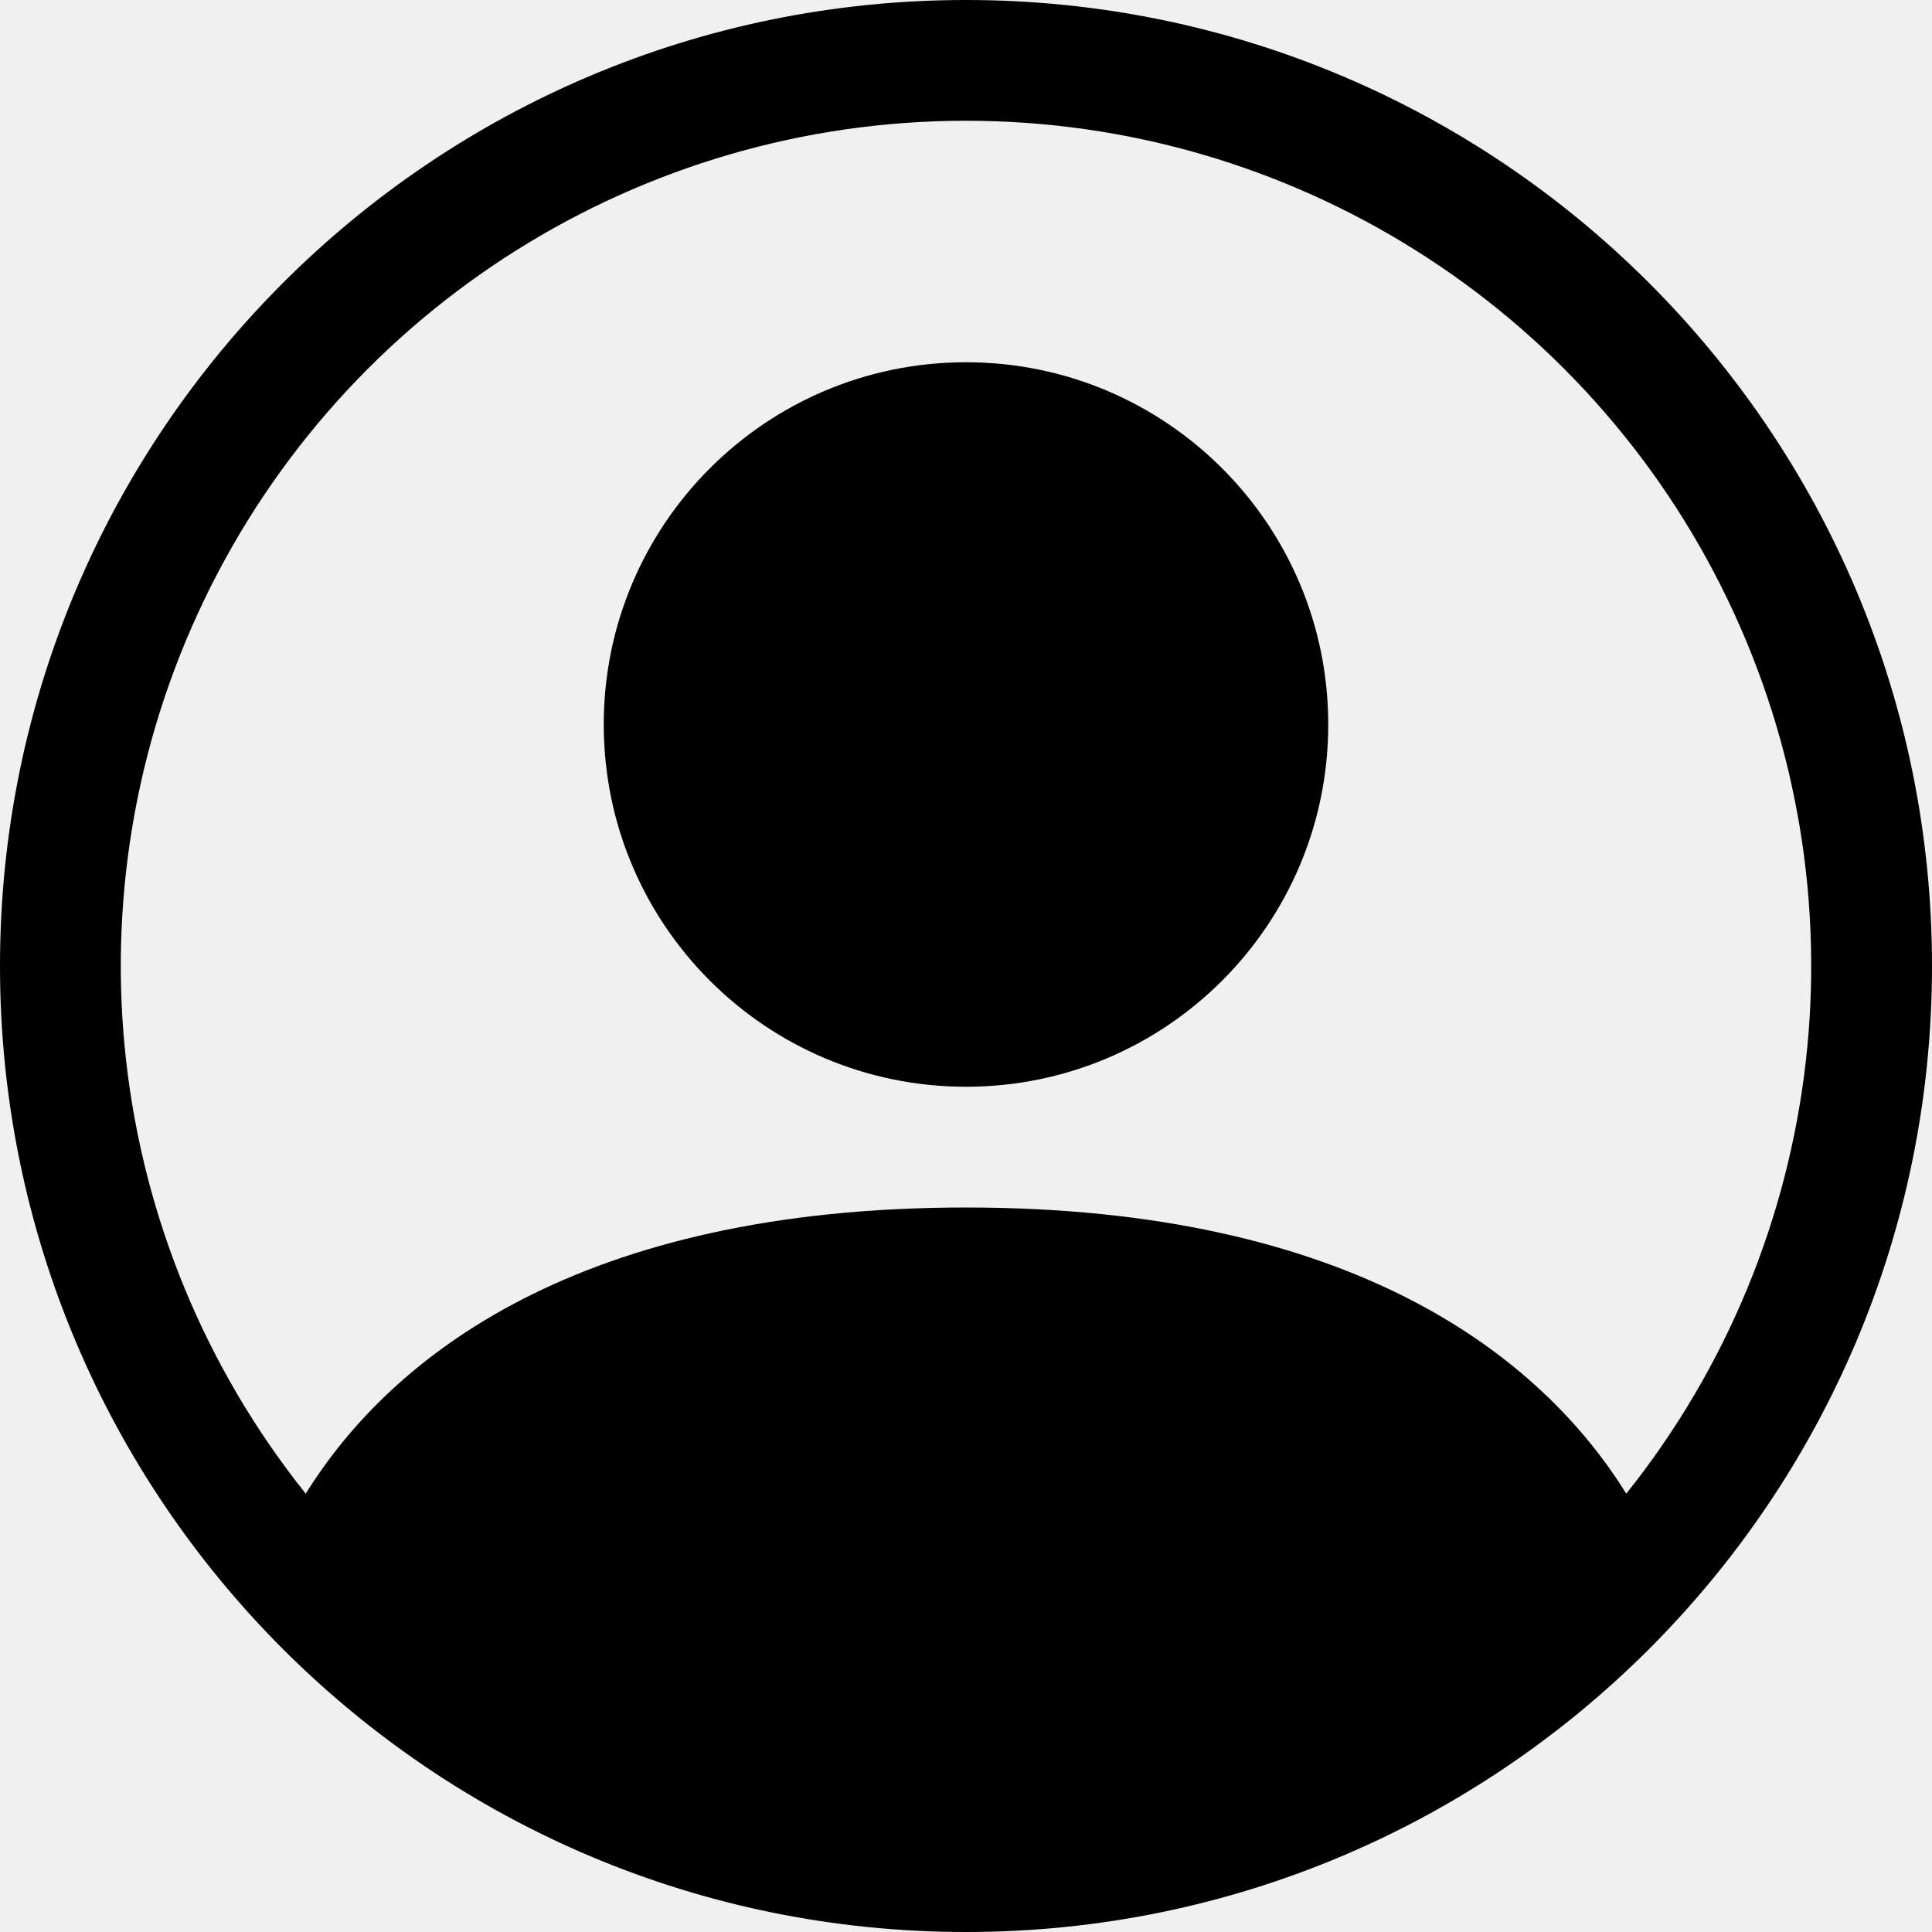
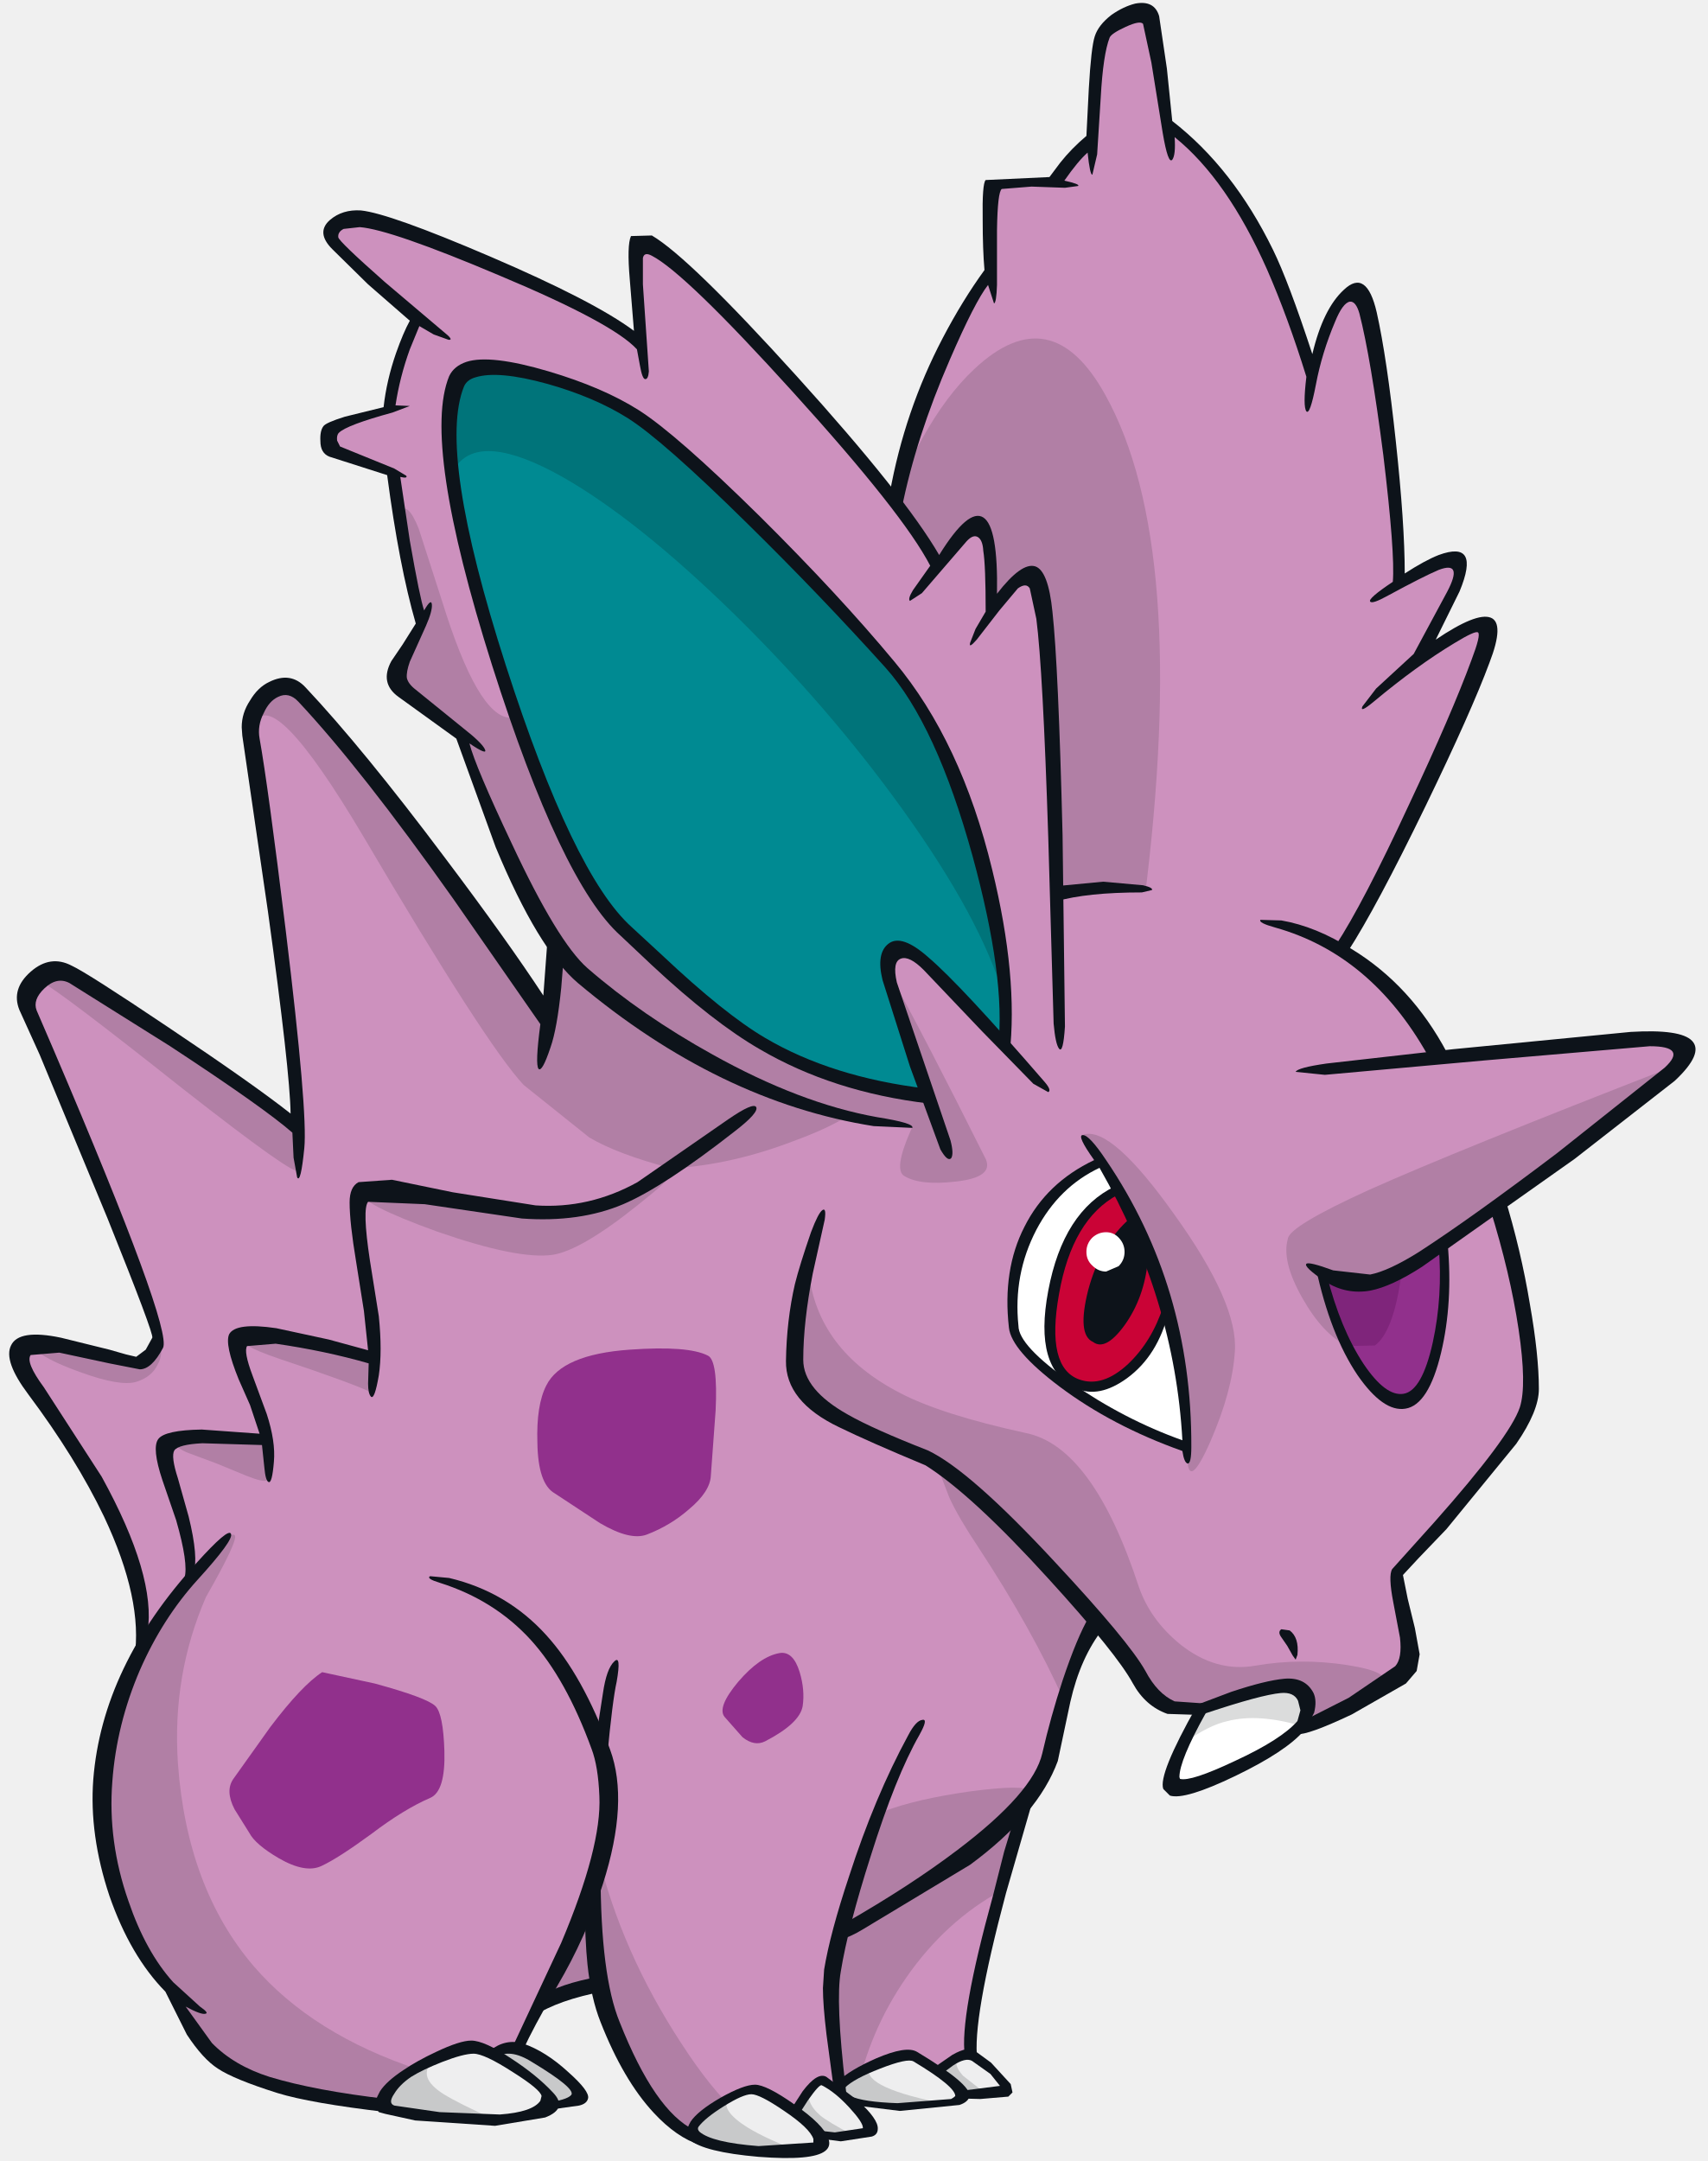
- <svg xmlns="http://www.w3.org/2000/svg" width="16" height="16" fill="currentColor" class="bi bi-person-circle" viewBox="0 0 16 16">
-   <path d="M11 6a3 3 0 1 1-6 0 3 3 0 0 1 6 0" />
-   <path fill-rule="evenodd" d="M0 8a8 8 0 1 1 16 0A8 8 0 0 1 0 8m8-7a7 7 0 0 0-5.468 11.37C3.242 11.226 4.805 10 8 10s4.757 1.225 5.468 2.37A7 7 0 0 0 8 1" />
+ <svg xmlns="http://www.w3.org/2000/svg" version="1.1" width="143px" height="181px" viewBox="-0.5 -0.25 142.65 181.25">
+   <g>
+     <path fill="#cd91be" d="M63.95 155.05 L85.2 150.6 82.05 162.7 Q80.15 170.05 80.55 172.25 80.95 174.9 76.35 175.6 71.9 176.3 69.1 174.75 L63.95 155.05" />
+     <path fill="#b17fa5" d="M75.25 165.6 Q72.1 170.15 71.05 175.45 69.65 175.1 69.1 174.75 L63.95 155.05 85.2 150.6 83.25 158.3 Q78.55 160.85 75.25 165.6" />
+     <path fill="#eeeeef" d="M78.0 173.35 L79.6 172.35 81.0 172.3 82.85 173.9 Q83.95 174.95 83.4 175.05 L81.05 175.4 79.15 175.5 78.0 173.35" />
+     <path fill="#c8c9ca" d="M79.65 172.3 Q79.1 172.85 80.0 173.85 L81.85 175.3 79.15 175.5 78.0 173.35 79.65 172.3" />
+     <path fill="#eeeeef" d="M69.8 174.6 Q70.6 173.8 72.9 172.85 75.35 171.9 76.05 172.3 81.2 175.5 79.1 176.15 L74.5 176.5 70.4 175.9 69.8 174.6" />
+     <path fill="#c8c9ca" d="M69.8 174.6 L72.1 173.2 Q71.65 174.9 78.75 176.25 L74.25 176.55 70.4 175.9 69.8 174.6" />
+     <path fill="#cd91be" d="M95.55 1.55 L96.45 5.75 97.4 10.25 Q102.95 14.8 106.7 23.5 108.55 27.85 109.3 31.25 L110.1 28.55 Q110.95 25.75 111.25 25.45 113.15 23.55 113.75 25.95 114.75 29.85 115.7 36.95 116.75 44.7 116.6 48.55 121.2 45.9 121.7 47.25 122.1 48.45 118.1 54.9 119.4 54.0 121.1 53.15 123.9 51.7 123.85 52.55 123.8 54.65 119.2 64.65 114.65 74.7 111.65 79.3 L85.45 75.5 74.45 41.9 Q75.6 35.9 79.1 28.6 80.85 24.95 82.35 22.5 L82.15 19.05 Q82.0 15.55 82.55 15.25 83.35 14.7 87.45 15.15 L90.85 11.35 91.05 7.95 Q91.4 4.25 92.0 2.7 92.4 1.8 93.9 1.3 95.35 0.85 95.55 1.55" />
+     <path fill="#b17fa5" d="M95.2 75.4 L85.45 75.5 74.45 41.9 Q74.85 39.7 76.6 36.5 78.6 32.9 80.95 30.7 87.4 24.65 91.95 32.9 99.0 45.6 95.2 75.4" />
+     <path fill="#cd91be" d="M43.0 101.45 Q47.7 101.75 53.2 99.25 58.2 96.9 62.0 93.1 L64.55 101.9 15.2 132.2 Q15.6 130.75 14.9 127.9 L13.8 124.3 13.3 122.55 Q13.2 121.65 13.8 120.9 14.35 120.2 16.95 120.25 L21.3 120.45 Q21.4 118.95 20.15 115.85 18.9 112.85 19.0 112.3 L23.6 112.15 30.45 113.65 Q30.7 111.5 29.8 105.55 29.0 100.4 29.45 99.85 L34.1 100.05 43.0 101.45" />
+     <path fill="#cd91be" d="M21.7 58.2 L24.65 58.25 Q30.05 64.05 38.05 75.25 L44.95 85.35 45.75 77.9 71.6 93.85 91.65 135.4 Q90.65 136.7 89.2 140.55 87.75 144.25 87.15 146.95 86.4 150.25 80.3 154.95 75.9 158.4 69.7 161.85 65.65 164.1 55.9 165.2 46.7 166.25 44.25 168.1 43.45 169.75 42.1 173.15 L40.65 176.3 33.3 176.55 Q26.6 175.9 22.2 174.55 18.35 173.35 16.2 171.0 15.2 169.9 13.6 166.8 7.3 158.35 8.0 149.7 8.6 141.85 11.4 137.1 11.55 132.55 7.3 124.35 4.5 119.0 2.5 116.4 1.3 114.75 1.15 114.05 0.9 113.2 1.85 112.65 L6.1 113.2 9.9 114.15 11.55 113.95 12.65 112.35 Q13.1 111.5 7.85 98.85 L1.85 84.7 Q1.2 83.15 2.7 82.1 4.15 81.15 5.3 81.7 6.9 82.55 13.9 87.1 21.8 92.3 24.15 94.4 24.45 92.5 22.65 78.0 L20.5 61.8 Q20.15 59.65 21.7 58.2" />
+     <path fill="#b17fa5" d="M11.25 137.45 Q13.4 134.25 15.6 131.55 18.35 128.15 18.9 128.5 19.3 128.8 16.5 133.7 13.65 140.25 14.15 147.65 14.9 158.1 20.5 164.65 25.45 170.4 34.4 173.35 35.2 173.6 35.2 174.95 35.15 176.35 35.95 176.7 L28.9 175.95 Q24.85 175.35 22.2 174.55 18.35 173.4 16.25 171.05 L13.6 166.9 Q10.8 163.2 9.3 159.0 7.6 154.2 8.0 149.4 8.6 141.85 11.25 137.45" />
+     <path fill="#b17fa5" d="M24.2 97.9 Q24.05 98.5 14.6 91.1 4.2 82.85 2.7 82.1 4.1 81.2 5.3 81.7 6.9 82.55 13.9 87.1 21.8 92.3 24.15 94.4 24.45 97.05 24.2 97.9" />
+     <path fill="#b17fa5" d="M10.65 115.65 Q9.3 116.05 6.0 114.85 2.75 113.7 1.9 112.65 2.9 112.15 6.05 113.0 L9.9 114.15 Q11.55 114.45 12.6 112.45 12.95 113.3 12.45 114.2 11.95 115.25 10.65 115.65" />
+     <path fill="#b17fa5" d="M17.4 122.5 L14.85 121.55 Q13.55 120.95 14.25 120.6 L21.5 120.4 Q21.95 120.4 21.95 122.05 21.95 123.7 21.6 123.9 21.35 124.1 19.95 123.55 L17.4 122.5" />
+     <path fill="#b17fa5" d="M30.5 116.6 Q28.9 115.8 22.75 113.75 18.75 112.4 19.9 111.95 21.15 111.45 25.35 112.45 L30.65 113.7 30.8 114.9 30.5 116.6" />
+     <path fill="#b17fa5" d="M52.75 100.8 Q47.95 104.65 45.55 105.0 42.65 105.4 35.9 103.05 29.4 100.7 29.5 99.75 L31.95 99.6 37.9 100.8 Q47.65 102.4 53.05 99.4 57.85 96.75 52.75 100.8" />
+     <path fill="#b17fa5" d="M29.7 69.9 Q22.05 57.0 20.55 60.5 20.85 58.7 22.1 57.85 23.5 56.95 24.65 58.25 30.05 64.05 38.05 75.25 L44.95 85.35 45.75 77.9 70.0 93.55 Q68.4 94.5 65.8 95.45 60.6 97.45 55.55 97.75 51.0 96.55 48.65 95.15 L43.15 90.75 Q40.0 87.4 29.7 69.9" />
+     <path fill="#b17fa5" d="M78.85 125.35 L77.75 122.5 91.65 135.4 Q90.3 137.2 88.5 142.45 85.8 136.4 81.3 129.55 79.6 127.0 78.85 125.35" />
+     <path fill="#b17fa5" d="M48.25 159.9 Q54.7 159.3 61.95 157.3 71.15 154.75 73.3 151.7 76.0 150.65 80.6 150.0 85.15 149.4 85.6 149.95 84.05 153.05 78.85 156.5 76.4 158.15 69.7 161.85 65.7 164.1 56.3 165.15 47.2 166.2 44.7 167.8 47.0 162.1 48.25 159.9" />
+     <path fill="#c8c9ca" d="M40.5 172.05 Q41.2 171.55 42.5 171.8 43.7 172.05 44.6 172.75 L46.85 174.5 Q48.1 175.6 47.1 175.9 L44.9 176.3 43.9 176.35 40.5 172.05" />
+     <path fill="#eeeeef" d="M33.5 173.65 Q34.4 173.0 36.15 172.35 38.0 171.6 38.95 171.6 39.95 171.6 42.4 173.2 44.85 174.75 45.05 175.45 45.2 176.15 44.2 176.7 43.15 177.3 41.2 177.5 L35.65 177.3 31.45 176.6 Q31.45 175.0 33.5 173.65" />
+     <path fill="#c8c9ca" d="M35.55 172.6 Q34.15 173.95 36.45 175.4 37.75 176.2 40.65 177.5 L35.3 177.25 31.45 176.6 Q31.45 175.0 33.5 173.65 34.3 173.1 35.55 172.6" />
+     <path fill="#cd91be" d="M119.7 88.55 Q123.55 95.75 125.95 105.45 128.25 114.8 127.2 117.95 126.45 120.3 121.35 126.1 116.55 131.6 116.55 132.0 L117.15 135.95 Q117.55 139.2 116.55 139.9 109.65 144.85 108.4 144.45 L104.3 143.45 100.05 143.1 Q98.75 143.45 97.35 142.75 95.8 141.95 94.85 140.15 93.65 138.0 86.9 131.0 79.75 123.6 77.4 122.5 72.8 120.8 70.35 119.45 65.85 116.95 65.85 113.65 65.85 110.4 66.9 105.85 L67.9 101.9 Q69.3 95.55 72.1 88.95 77.75 75.8 85.0 74.6 92.3 73.45 100.15 75.35 104.1 76.3 106.6 77.45 109.25 78.0 111.7 79.55 116.55 82.6 119.7 88.55" />
+     <path fill="#b17fa5" d="M77.4 122.5 Q72.8 120.8 70.35 119.45 65.85 116.95 65.85 113.65 65.85 111.0 66.25 109.1 L67.05 106.35 Q67.75 113.0 74.75 116.6 78.2 118.4 85.3 119.95 90.9 121.1 94.75 132.85 95.7 135.6 98.2 137.65 101.2 140.05 104.55 139.45 108.3 138.8 112.2 139.4 116.1 140.0 115.1 141.05 113.9 142.25 111.75 143.45 109.35 144.75 108.4 144.45 L104.3 143.45 100.05 143.1 Q98.75 143.45 97.35 142.75 95.8 141.95 94.85 140.15 93.65 138.0 86.9 131.0 79.75 123.6 77.4 122.5" />
+     <path fill="#b17fa5" d="M102.8 113.1 Q102.6 116.4 100.75 120.65 98.85 124.95 98.8 121.85 98.55 111.65 93.95 102.2 89.7 95.05 90.15 94.9 92.5 94.25 97.75 101.65 103.1 109.1 102.8 113.1" />
+     <path fill="#91308c" d="M115.35 107.25 Q117.55 106.7 120.15 104.6 120.75 106.75 119.95 111.25 119.15 116.15 117.45 116.95 115.55 117.95 112.6 113.2 109.75 108.65 110.1 106.4 L112.3 107.15 115.35 107.25" />
+     <path fill="#b17fa5" d="M79.85 93.9 L81.9 96.95 Q82.6 98.5 79.4 98.85 76.45 99.2 75.1 98.4 74.15 97.9 75.6 94.6 77.05 91.45 77.6 91.25 77.9 91.15 79.85 93.9" />
+     <path fill="#cd91be" d="M110.25 89.4 L137.6 86.95 Q139.85 86.95 140.35 87.45 140.9 88.1 139.2 89.7 135.6 92.95 129.0 98.0 119.8 104.95 114.75 107.35 112.0 108.65 109.9 106.2 108.05 104.05 107.3 100.0 106.6 96.1 107.3 93.0 108.1 89.65 110.25 89.4" />
+     <path fill="#b17fa5" d="M139.7 89.15 L139.2 89.7 Q135.45 93.1 128.95 98.1 119.7 105.15 114.65 107.55 112.65 108.45 109.8 106.6 107.15 104.85 107.25 103.65 107.35 102.6 114.05 99.55 121.3 96.3 139.7 89.15" />
+     <path fill="#ffffff" d="M108.4 144.45 Q106.9 146.1 102.95 147.95 99.05 149.75 98.0 149.4 97.15 149.1 98.5 146.1 L100.05 143.1 102.4 142.3 Q105.05 141.45 106.6 141.3 108.25 141.15 108.7 142.5 109.05 143.75 108.4 144.45" />
+     <path fill="#dbdcdc" d="M108.35 144.5 Q104.75 143.45 102.2 144.1 100.6 144.45 98.6 145.9 L100.05 143.1 102.4 142.3 Q105.05 141.45 106.6 141.3 108.25 141.15 108.7 142.5 109.05 143.75 108.4 144.45 L108.35 144.5" />
+     <path fill="#91308c" d="M26.25 140.0 L30.65 140.95 Q35.05 142.15 35.75 142.85 36.4 143.5 36.5 146.6 36.6 150.0 35.3 150.55 33.1 151.5 30.4 153.55 27.6 155.6 26.2 156.25 24.85 156.9 22.6 155.6 20.65 154.45 20.15 153.5 L18.9 151.5 Q18.1 149.95 18.8 148.95 L21.9 144.6 Q24.55 141.1 26.25 140.0" />
+     <path fill="#91308c" d="M45.05 115.95 Q46.35 113.35 52.05 112.95 56.95 112.6 58.6 113.45 59.45 113.85 59.25 118.05 L58.85 123.5 Q58.8 124.85 57.0 126.35 55.45 127.7 53.5 128.45 52.1 129.0 49.55 127.5 L45.75 125.0 Q44.35 124.2 44.3 120.75 44.2 117.6 45.05 115.95" />
+     <path fill="#ffffff" d="M86.95 101.1 Q89.2 98.3 91.65 97.15 94.55 101.8 96.5 108.0 98.85 115.2 98.65 121.1 93.9 119.6 89.1 116.3 84.45 113.05 84.45 111.45 83.15 105.8 86.95 101.1" />
+     <path fill="#ca0336" d="M95.65 104.25 L97.1 109.35 Q95.35 114.75 92.0 115.9 88.9 117.0 87.85 114.0 86.65 110.4 88.1 105.85 89.55 101.15 92.8 99.4 L95.65 104.25" />
+     <path fill="#cd91be" d="M88.05 85.85 Q87.95 88.35 81.3 91.55 L74.7 94.2 Q68.45 93.45 60.25 89.2 53.95 85.95 48.9 82.0 45.65 79.45 41.5 70.25 L38.0 61.6 33.1 57.65 Q32.35 57.1 33.2 55.05 L34.65 52.1 Q33.8 49.15 32.9 43.85 L32.15 39.2 27.6 37.85 Q27.3 37.85 27.15 37.2 27.0 36.6 27.15 36.05 27.3 35.65 28.7 35.2 L31.9 34.0 Q32.15 31.4 33.35 28.65 L34.45 26.4 27.4 20.2 Q26.75 19.8 27.3 19.0 27.95 18.1 29.45 18.25 32.15 18.5 41.35 22.4 51.0 26.5 53.05 28.7 L52.5 22.55 Q52.35 19.75 53.85 20.65 57.15 22.55 66.25 32.55 75.55 42.7 77.85 47.15 78.5 45.8 80.1 44.65 81.65 43.45 81.8 44.15 82.55 46.8 82.4 51.0 84.5 47.8 85.7 48.05 86.65 48.25 86.7 50.15 L87.45 67.2 Q88.15 83.35 88.05 85.85" />
+     <path fill="#b17fa5" d="M32.7 42.7 Q33.4 41.7 34.35 44.1 L36.3 50.15 Q39.3 59.85 42.0 59.95 51.65 73.85 60.2 81.05 71.45 90.45 84.65 92.2 82.55 94.2 78.4 94.4 L74.7 94.2 Q68.45 93.45 60.25 89.2 53.95 85.95 48.9 82.0 45.65 79.45 41.5 70.25 L38.0 61.6 33.5 57.75 Q32.6 57.05 32.8 56.2 32.95 55.45 34.65 52.1 33.65 48.75 32.7 42.7" />
+     <path fill="#008a92" d="M81.25 71.65 Q84.05 81.85 83.5 87.9 L77.2 91.7 Q67.95 90.4 61.6 86.1 60.4 85.3 51.95 77.8 47.0 73.4 41.3 55.65 35.5 37.55 37.8 32.0 38.55 30.1 43.75 31.2 48.45 32.2 52.05 34.45 55.0 36.35 62.2 43.4 L73.8 55.5 Q78.2 60.45 81.25 71.65" />
+     <path fill="#00747a" d="M43.75 31.2 Q48.45 32.2 52.05 34.45 55.0 36.35 62.2 43.4 L73.8 55.5 Q77.5 59.55 80.3 68.35 82.8 76.15 83.4 83.3 81.55 76.85 74.9 67.6 68.75 59.05 60.75 51.2 52.65 43.3 46.4 39.75 39.55 35.9 37.45 38.9 36.9 34.2 37.8 32.0 38.55 30.1 43.75 31.2" />
+     <path fill="#cd91be" d="M86.7 91.5 Q88.65 94.0 84.05 96.25 79.4 98.45 78.55 96.0 L76.0 88.65 Q74.15 83.35 74.0 82.2 73.8 80.45 74.4 79.65 75.0 78.95 75.95 79.65 L80.75 84.6 86.7 91.5" />
+     <path fill="#b17fa5" d="M80.5 97.35 Q78.8 97.35 78.45 96.25 74.25 84.1 74.0 82.2 L74.0 81.7 Q76.85 86.85 81.9 96.95 82.2 97.4 80.5 97.35" />
+     <path fill="#cd91be" d="M50.25 141.05 Q50.8 138.7 55.2 138.25 59.1 137.9 64.5 139.0 69.75 140.1 73.05 141.9 76.7 143.9 75.8 145.6 74.1 148.95 71.7 156.1 69.4 162.75 69.05 165.05 68.8 166.7 69.35 171.85 L69.95 177.5 Q69.95 178.2 65.5 178.75 L59.4 179.35 Q57.4 179.55 55.35 177.5 52.85 175.05 50.7 169.55 48.55 164.2 48.75 154.85 48.85 147.25 50.25 141.05" />
+     <path fill="#b17fa5" d="M49.35 155.2 Q51.35 163.45 56.35 171.1 61.4 178.9 64.95 178.8 L59.4 179.35 Q57.4 179.55 55.35 177.5 52.85 175.05 50.7 169.55 49.2 165.8 49.0 162.9 48.85 160.85 49.35 155.2" />
+     <path fill="#eeeeef" d="M65.8 177.1 L67.0 175.0 Q67.65 173.95 68.35 174.3 69.7 175.0 71.1 176.6 72.55 178.3 71.75 178.6 L69.2 178.95 66.75 178.85 65.8 177.1" />
+     <path fill="#c8c9ca" d="M67.2 174.75 Q66.65 176.0 68.05 177.2 68.65 177.7 70.8 178.85 68.45 179.2 66.75 178.85 L65.8 177.1 Q66.75 175.3 67.2 174.75" />
+     <path fill="#eeeeef" d="M57.5 177.95 Q58.05 177.1 59.7 176.05 61.4 175.0 62.25 175.0 63.35 175.0 65.9 176.95 68.6 179.0 67.7 179.75 L61.55 180.05 Q56.55 179.35 57.5 177.95" />
+     <path fill="#c8c9ca" d="M60.35 175.7 Q59.55 176.7 61.95 178.2 63.6 179.2 66.2 180.15 L60.25 179.8 Q56.75 179.1 57.5 177.95 58.35 176.75 60.35 175.7" />
+     <path fill="#91308c" d="M64.6 138.4 Q65.75 138.2 66.3 140.0 66.75 141.5 66.55 142.85 66.3 144.3 63.4 145.8 62.5 146.25 61.5 145.45 L60.0 143.75 Q59.35 142.95 61.15 140.8 62.95 138.7 64.6 138.4" />
+     <path fill="#b17fa5" d="M112.1 101.9 L116.8 100.7 Q117.35 102.7 116.75 106.75 L115.35 107.25 112.3 107.15 110.1 106.4 Q109.8 108.35 112.25 112.65 110.2 111.7 108.45 108.6 106.7 105.5 107.25 103.65 107.4 103.2 112.1 101.9" />
+     <path fill="#7f257b" d="M114.55 112.6 L112.25 112.65 Q109.8 108.35 110.1 106.4 L112.3 107.15 115.35 107.25 116.75 106.75 Q116.1 111.45 114.55 112.6" />
+     <path fill="#0d131a" d="M83.6 158.55 Q80.75 169.25 81.2 172.5 80.75 172.25 80.15 172.15 79.7 168.95 82.5 158.8 L83.45 155.05 84.65 151.1 86.05 150.05 83.6 158.55" />
+     <path fill="#0d131a" d="M77.8 173.0 L79.1 172.1 Q80.5 171.3 81.05 171.8 L82.35 172.75 84.0 174.55 84.15 175.25 83.8 175.6 81.45 175.8 79.6 175.75 79.55 175.15 83.1 174.7 82.3 173.7 80.75 172.6 Q80.2 172.3 79.15 173.0 L78.2 173.7 77.8 173.0" />
+     <path fill="#0d131a" d="M72.7 172.4 Q75.25 171.3 76.15 171.85 80.65 174.55 80.55 175.55 80.45 176.05 79.7 176.3 L74.7 176.8 70.25 176.25 70.55 175.55 Q71.6 176.05 74.5 176.15 L79.0 175.8 Q79.2 175.7 79.35 175.55 79.35 174.75 75.85 172.65 75.35 172.35 73.05 173.25 70.85 174.1 70.1 174.85 L69.55 174.3 Q70.45 173.4 72.7 172.4" />
+     <path fill="#0d131a" d="M92.45 1.0 Q93.45 0.3 94.45 0.05 96.05 -0.25 96.45 1.1 L97.1 5.5 97.55 9.9 Q102.65 13.85 106.0 20.7 107.3 23.35 109.3 29.45 110.2 25.65 111.95 24.05 113.85 22.25 114.7 25.95 115.55 29.75 116.3 36.75 117.05 43.7 117.05 47.85 118.75 46.75 119.9 46.3 123.45 45.0 121.65 49.35 L119.65 53.4 Q123.05 51.1 124.25 51.55 125.45 52.0 124.15 55.35 122.65 59.4 118.8 67.35 114.65 75.9 112.25 79.6 L111.25 79.05 Q113.55 75.55 117.4 67.25 121.0 59.6 122.65 55.1 123.45 53.0 123.2 52.8 123.0 52.6 121.2 53.7 118.05 55.6 114.45 58.6 113.25 59.6 113.5 59.0 L114.65 57.5 117.8 54.6 120.6 49.4 Q122.0 46.75 119.9 47.55 118.6 48.1 115.65 49.7 114.3 50.45 114.15 50.2 113.95 49.95 116.05 48.55 116.25 46.2 115.25 37.9 114.2 29.75 113.25 26.05 112.95 25.0 112.45 25.05 111.85 25.15 111.2 26.75 110.1 29.35 109.6 32.0 109.1 34.6 108.8 34.25 108.5 33.85 108.8 31.35 107.25 26.35 105.5 22.35 102.15 14.8 97.75 11.25 97.85 12.75 97.55 13.15 97.2 13.55 96.75 10.9 L95.8 5.0 95.1 1.75 Q94.85 1.45 93.65 2.0 92.45 2.55 92.3 2.9 91.75 4.3 91.55 7.95 L91.25 12.7 90.85 14.4 Q90.65 14.45 90.45 12.55 89.65 13.25 88.5 14.9 89.85 15.2 89.65 15.35 L88.55 15.5 85.75 15.4 83.25 15.6 Q82.9 15.85 82.85 19.05 L82.85 23.65 Q82.8 25.15 82.6 25.2 L82.1 23.65 Q81.0 25.05 78.9 29.9 76.05 36.45 74.85 42.45 L73.85 41.15 Q75.1 34.2 78.3 28.1 79.95 24.95 81.8 22.4 81.65 20.7 81.65 18.2 81.6 15.15 81.9 14.85 L87.25 14.6 88.15 13.4 Q89.1 12.2 90.35 11.15 L90.55 7.2 Q90.75 3.7 91.05 2.8 91.35 1.85 92.45 1.0" />
+     <path fill="#0d131a" d="M21.8 56.95 Q23.6 56.05 24.85 57.4 29.65 62.5 36.55 71.7 41.75 78.6 44.8 83.25 L45.2 77.85 46.55 79.5 46.3 82.6 Q45.95 86.05 45.4 87.6 44.7 89.7 44.4 89.4 44.1 89.05 44.55 85.65 L37.25 75.15 Q29.5 64.2 24.25 58.6 23.45 57.75 22.55 58.2 21.8 58.55 21.35 59.55 20.8 60.6 21.0 61.7 21.7 65.6 23.2 77.85 25.05 93.05 24.75 96.05 24.45 99.05 24.15 98.5 L23.85 96.85 23.75 94.75 Q21.35 92.65 13.5 87.5 L5.05 82.2 Q4.0 81.65 2.95 82.65 1.95 83.6 2.3 84.5 L3.7 87.75 Q13.7 111.15 12.9 112.8 11.95 114.6 10.95 114.6 L8.4 114.1 4.2 113.2 1.8 113.4 Q1.35 114.0 2.9 116.1 L7.75 123.6 Q12.35 131.95 11.6 136.65 L10.5 138.8 Q11.25 133.95 7.95 126.95 5.6 122.05 1.6 116.7 -0.5 113.9 0.15 112.6 0.8 111.2 4.35 111.95 L8.4 112.95 9.8 113.35 10.65 113.55 11.45 112.95 12.0 111.95 Q12.15 111.65 8.25 101.95 L2.55 88.2 0.85 84.45 Q0.15 82.7 1.8 81.25 3.45 79.8 5.25 80.75 6.55 81.35 13.25 85.85 20.5 90.7 23.6 93.15 23.55 89.6 21.7 76.2 L19.55 61.45 19.5 60.75 Q19.5 59.55 20.2 58.5 20.85 57.4 21.8 56.95" />
+     <path fill="#0d131a" d="M44.5 167.25 Q46.05 166.15 49.65 165.5 L49.95 166.75 Q46.0 167.5 44.0 168.85 L44.5 167.25" />
+     <path fill="#0d131a" d="M80.6 156.15 L71.55 161.6 Q70.65 162.15 69.6 162.5 L70.1 161.05 Q75.6 157.9 79.55 154.9 85.9 150.1 86.65 146.8 87.35 143.75 88.35 140.7 89.55 137.1 90.6 135.3 L91.75 136.35 Q89.85 138.75 89.0 142.5 L87.95 147.45 Q86.3 151.95 80.6 156.15" />
+     <path fill="#0d131a" d="M29.3 98.9 L32.1 98.7 37.2 99.75 44.15 100.85 Q48.65 101.15 52.7 98.9 L60.35 93.6 Q62.4 92.2 62.65 92.6 62.9 93.05 60.9 94.6 54.9 99.3 51.5 100.75 47.85 102.3 43.0 101.95 L34.85 100.75 30.1 100.55 Q29.6 101.15 30.25 105.45 L31.0 110.15 Q31.3 113.1 31.0 115.1 30.65 117.15 30.35 116.9 30.1 116.65 30.1 115.8 L30.15 114.1 Q26.5 113.05 22.35 112.45 L19.95 112.65 Q19.65 113.1 20.4 115.1 L21.6 118.35 Q22.35 120.65 22.2 122.35 22.05 124.2 21.75 124.05 21.5 123.95 21.4 122.85 L21.2 120.95 16.2 120.8 Q14.2 120.9 13.85 121.4 13.55 121.9 14.15 123.75 L15.05 126.95 Q15.9 130.4 15.45 131.75 L14.7 132.1 Q15.05 130.9 14.0 127.25 L12.85 123.9 Q11.95 121.2 12.5 120.45 13.05 119.7 16.15 119.65 L21.0 120.0 20.2 117.6 19.25 115.45 Q18.05 112.5 18.45 111.65 19.0 110.65 22.4 111.15 L26.8 112.1 30.1 113.0 29.75 109.7 29.1 105.6 Q28.55 102.3 28.55 100.6 28.55 99.3 29.3 98.9" />
+     <path fill="#0d131a" d="M50.95 140.8 Q50.6 142.35 50.15 147.15 L49.25 145.3 49.8 141.75 Q50.1 139.7 50.75 139.1 51.35 138.5 50.95 140.8" />
+     <path fill="#0d131a" d="M57.45 178.4 Q57.55 179.25 57.95 179.65 56.0 179.05 54.05 176.95 51.5 174.2 49.6 169.35 48.8 167.35 48.5 164.5 48.3 162.6 48.25 159.0 L49.6 156.8 Q49.6 165.45 51.2 169.35 54.15 176.8 57.45 178.4" />
+     <path fill="#0d131a" d="M75.4 145.3 Q76.05 144.05 76.6 144.0 77.1 143.9 76.35 145.25 74.35 148.75 72.25 155.45 70.35 161.4 69.75 165.1 69.3 167.6 70.15 174.8 L70.25 175.65 69.1 174.5 68.55 170.4 Q68.25 167.9 68.25 166.5 L68.35 164.95 Q68.85 161.9 70.45 157.1 72.6 150.45 75.4 145.3" />
+     <path fill="#0d131a" d="M15.7 130.85 Q18.4 127.85 18.6 128.4 18.85 128.9 15.8 132.25 12.85 135.5 10.95 139.85 9.0 144.4 8.65 149.15 8.25 154.2 10.0 159.2 11.45 163.45 13.75 166.0 L16.0 168.05 Q16.8 168.6 16.45 168.65 16.1 168.75 14.8 168.05 L17.0 171.1 Q18.85 173.0 21.85 173.95 25.65 175.1 31.7 175.8 L31.65 176.9 Q25.25 176.15 22.5 175.3 18.85 174.15 17.5 173.25 16.25 172.45 14.9 170.4 L13.1 166.8 Q10.15 163.8 8.4 158.75 6.7 153.65 7.05 149.0 7.8 139.5 15.7 130.85" />
+     <path fill="#0d131a" d="M48.85 146.45 Q46.7 140.55 43.75 137.3 40.7 133.95 36.1 132.5 34.95 132.15 35.3 131.95 L36.9 132.1 Q41.75 133.25 45.05 136.9 48.1 140.25 50.4 146.5 52.0 150.85 49.8 157.75 48.4 162.2 45.95 166.35 43.8 170.1 43.2 171.5 L42.35 171.15 46.3 162.7 Q49.7 154.65 49.5 150.4 49.4 147.9 48.85 146.45" />
+     <path fill="#0d131a" d="M43.85 172.7 Q41.95 171.5 40.75 172.35 L40.3 171.75 Q41.65 170.7 43.1 171.15 45.0 171.8 46.9 173.55 48.7 175.15 48.55 175.75 48.45 176.2 47.8 176.35 L45.3 176.7 43.9 176.75 44.8 176.15 Q46.8 175.9 47.15 175.45 47.5 174.9 43.85 172.7" />
+     <path fill="#0d131a" d="M38.95 172.0 Q38.1 172.0 36.3 172.7 34.65 173.35 33.7 173.95 32.75 174.6 32.3 175.35 31.75 176.15 32.3 176.35 L36.1 176.9 41.15 177.1 Q43.9 176.9 44.55 175.95 L44.65 175.55 Q44.55 175.0 42.25 173.55 39.85 172.0 38.95 172.0 M35.8 171.85 Q37.8 170.9 38.75 170.9 39.85 170.9 42.1 172.4 44.25 173.8 45.6 175.25 46.9 176.6 44.95 177.35 L40.75 178.05 34.05 177.6 31.55 177.05 31.0 176.9 30.7 176.45 Q30.6 176.05 31.1 175.15 31.65 174.3 33.1 173.35 34.2 172.6 35.8 171.85" />
+     <path fill="#0d131a" d="M71.2 175.95 Q72.9 177.5 72.85 178.3 72.85 178.8 72.35 178.95 L69.75 179.35 67.8 179.1 67.45 178.4 69.25 178.6 71.6 178.25 71.6 178.2 Q71.6 177.75 70.45 176.5 69.25 175.2 68.15 174.65 67.95 174.55 67.0 175.9 L66.1 177.3 65.45 176.85 66.55 175.15 Q67.8 173.5 68.55 173.95 L71.2 175.95" />
+     <path fill="#0d131a" d="M57.8 178.15 Q57.7 178.35 57.9 178.55 58.95 179.45 62.85 179.75 L67.45 179.45 67.45 179.15 Q67.15 178.25 65.0 176.8 62.95 175.4 62.25 175.4 61.55 175.4 59.95 176.4 58.35 177.4 57.8 178.15 M57.15 177.7 Q57.75 176.8 59.65 175.7 61.6 174.6 62.55 174.6 63.5 174.6 65.85 176.25 68.3 177.95 68.7 179.1 68.95 179.75 68.45 180.15 67.4 181.0 62.85 180.65 58.25 180.25 57.05 179.2 56.55 178.75 57.15 177.7" />
+     <path fill="#0d131a" d="M87.55 74.1 L91.75 73.7 95.1 74.0 Q95.95 74.2 95.85 74.4 L95.0 74.6 Q90.4 74.6 87.8 75.35 L87.55 74.1" />
+     <path fill="#0d131a" d="M65.9 107.45 Q66.3 105.85 67.25 103.1 67.85 101.5 68.2 101.25 68.55 101.0 68.4 102.05 L67.4 106.55 Q66.6 110.65 66.6 113.8 66.6 116.3 70.35 118.4 72.45 119.6 77.05 121.4 80.55 123.05 87.65 130.7 93.9 137.4 95.3 139.9 96.3 141.8 97.75 142.45 L99.9 142.6 101.3 142.5 Q100.7 142.95 100.25 143.55 L100.2 143.6 97.15 143.5 Q95.3 142.85 94.25 140.95 92.9 138.45 87.2 132.2 80.75 125.1 76.85 122.65 72.05 120.65 69.6 119.45 65.1 117.3 65.15 113.9 65.2 110.5 65.9 107.45" />
+     <path fill="#0d131a" d="M125.4 100.05 Q126.8 104.6 127.55 109.15 128.3 113.4 128.3 116.25 128.3 118.1 126.4 120.85 L120.55 128.0 118.2 130.45 116.9 131.85 117.3 133.85 117.9 136.3 118.3 138.5 118.05 139.9 117.15 140.95 112.6 143.55 Q108.9 145.3 108.0 145.2 L108.7 144.0 112.35 142.15 116.25 139.5 Q116.85 138.85 116.65 137.1 L116.1 134.2 Q115.65 131.9 116.0 131.35 L119.55 127.4 Q125.85 120.3 126.7 117.8 127.3 115.95 126.6 111.25 125.9 106.55 124.2 101.1 L125.4 100.05" />
+     <path fill="#0d131a" d="M120.6 88.05 L118.95 88.2 Q114.2 79.8 106.2 77.55 104.75 77.15 104.95 76.9 L106.7 76.95 Q109.6 77.45 112.6 79.35 117.6 82.4 120.6 88.05" />
+     <path fill="#0d131a" d="M110.5 88.95 L121.1 87.75 136.0 86.3 Q140.2 86.05 141.15 87.05 142.15 88.1 139.7 90.4 L131.3 96.95 118.5 106.0 Q115.95 107.65 114.15 108.0 112.15 108.35 110.4 107.25 108.55 106.0 108.8 105.75 109.0 105.55 111.05 106.3 L114.15 106.65 Q115.7 106.35 118.25 104.75 122.65 101.9 129.85 96.45 L138.85 89.3 Q140.8 87.5 137.6 87.5 L123.65 88.7 110.35 89.9 107.9 89.65 Q108.05 89.3 110.5 88.95" />
+     <path fill="#0d131a" d="M106.65 137.0 Q106.4 136.6 106.7 136.4 L107.4 136.5 Q108.2 137.1 108.05 138.55 L107.9 138.95 107.65 138.6 107.2 137.8 106.65 137.0" />
+     <path fill="#0d131a" d="M108.3 143.2 L108.1 142.4 Q107.75 141.65 106.65 141.75 105.0 141.9 100.35 143.45 98.15 147.4 98.15 148.8 L98.2 148.95 Q99.1 149.2 102.8 147.45 106.7 145.65 108.05 144.1 L108.3 143.2 M99.7 142.7 L99.85 142.65 102.5 141.65 Q105.35 140.7 106.95 140.55 108.7 140.4 109.4 141.75 109.7 142.4 109.45 143.4 L108.75 144.75 108.6 144.9 Q107.1 146.65 102.85 148.7 98.6 150.75 97.35 150.35 L96.8 149.8 Q96.35 148.6 99.6 142.85 L99.7 142.7" />
+     <path fill="#0d131a" d="M84.65 110.95 Q84.65 112.6 89.05 115.7 93.5 118.8 98.4 120.55 97.75 108.7 91.45 97.7 88.05 99.3 86.15 102.9 84.2 106.65 84.65 110.95 M91.0 97.05 Q89.5 94.95 90.05 94.95 90.6 94.95 92.0 97.05 99.2 107.65 99.15 121.1 99.15 122.5 98.85 122.5 98.55 122.45 98.4 121.45 92.5 119.35 88.1 116.05 84.05 113.0 83.85 111.1 83.3 106.25 85.15 102.65 87.0 98.95 91.0 97.05" />
+     <path fill="#0d131a" d="M92.75 99.25 L93.0 99.95 Q89.15 102.0 88.05 108.3 86.95 114.45 89.75 115.45 91.7 116.15 93.85 114.15 95.85 112.25 96.8 109.3 L97.25 109.75 Q96.35 113.45 93.75 115.35 91.4 117.05 89.5 116.2 85.9 114.6 87.15 108.0 88.4 101.35 92.75 99.25" />
+     <path fill="#0d131a" d="M94.05 101.9 L95.5 105.5 Q95.2 108.6 93.55 110.9 91.95 113.1 90.9 112.3 89.55 111.7 90.5 107.95 91.55 104.05 94.05 101.9" />
+     <path fill="#0d131a" d="M85.6 49.1 Q85.3 48.6 84.6 49.1 L83.05 50.95 81.15 53.4 Q80.45 54.2 80.6 53.65 L81.05 52.5 81.9 51.05 Q81.9 47.15 81.7 45.95 81.65 45.05 81.25 44.8 80.85 44.55 80.3 45.15 L76.55 49.5 75.55 50.15 Q75.35 50.0 75.8 49.25 L77.25 47.2 Q75.0 42.85 65.75 32.65 56.7 22.65 53.9 21.2 53.25 20.85 53.15 21.4 L53.15 23.6 53.65 30.9 Q53.6 31.55 53.35 31.55 53.1 31.55 52.9 30.4 L52.65 29.05 Q50.65 26.85 41.1 22.85 32.0 19.0 29.4 18.8 L28.05 18.95 Q27.55 19.2 27.6 19.65 27.65 20.0 31.5 23.4 L36.4 27.55 Q37.35 28.3 36.85 28.25 L35.6 27.8 34.4 27.1 33.6 29.05 Q32.75 31.4 32.4 33.75 L33.6 33.8 32.15 34.35 Q28.3 35.4 27.65 36.05 27.45 36.25 27.5 36.7 L27.75 37.2 32.3 39.05 33.3 39.65 Q33.45 39.9 32.8 39.75 L33.6 45.1 Q34.45 49.95 34.8 50.95 35.4 49.9 35.45 50.45 35.5 51.0 34.95 52.25 L33.6 55.25 Q33.3 56.1 33.35 56.6 33.45 57.1 34.1 57.6 L38.05 60.8 Q39.65 62.05 39.9 62.6 40.15 63.15 38.6 62.1 39.1 64.05 42.15 70.5 46.0 78.75 48.5 80.95 53.05 84.9 59.0 88.2 66.35 92.3 72.8 93.45 75.95 93.95 75.75 94.35 L72.5 94.2 Q59.55 92.15 47.7 82.2 44.35 79.35 40.8 70.8 L37.5 61.7 32.65 58.2 Q31.05 57.05 32.05 55.2 L33.0 53.8 34.1 52.05 Q32.7 47.2 31.7 39.6 L26.85 38.05 Q26.1 37.75 26.1 36.75 26.05 35.9 26.35 35.5 26.55 35.2 28.15 34.7 L31.4 33.9 Q31.65 31.65 32.45 29.35 33.05 27.65 33.6 26.65 L30.1 23.6 27.1 20.65 Q25.7 19.25 26.9 18.2 27.95 17.3 29.5 17.4 31.9 17.65 40.3 21.25 49.05 25.0 52.4 27.5 L52.05 23.2 Q51.8 20.3 52.15 19.55 L53.9 19.5 Q57.05 21.35 66.05 31.3 75.1 41.3 78.0 46.3 80.45 42.35 81.7 43.15 82.95 43.95 82.85 49.55 84.9 46.9 86.05 47.25 87.15 47.6 87.5 51.05 88.0 55.6 88.35 69.8 L88.55 85.85 Q88.4 88.15 88.05 87.7 87.75 87.3 87.6 85.6 L87.15 70.0 Q86.7 55.9 86.15 51.65 L85.6 49.1" />
+     <path fill="#0d131a" d="M82.45 72.7 Q84.65 81.7 83.9 88.25 L82.95 87.5 Q83.6 81.8 80.8 71.55 77.75 60.5 73.5 55.75 68.0 49.65 61.95 43.7 54.8 36.65 51.85 34.8 49.05 33.05 45.15 31.95 41.0 30.8 39.1 31.4 38.4 31.6 38.15 32.15 35.9 37.65 41.65 55.55 47.3 73.1 52.2 77.5 L54.8 79.9 Q60.0 84.8 63.4 86.8 69.0 90.1 76.9 91.05 L77.1 92.3 Q69.1 91.35 62.95 87.75 59.05 85.5 53.9 80.7 L51.3 78.25 Q46.3 73.8 40.5 55.55 34.6 36.9 36.9 31.3 37.3 30.45 38.35 30.1 40.35 29.45 45.25 30.9 49.8 32.25 52.8 34.15 55.95 36.15 62.95 43.05 69.6 49.65 74.25 55.25 79.85 61.95 82.45 72.7" />
+     <path fill="#0d131a" d="M86.85 90.5 Q87.45 91.2 87.15 91.35 L85.9 90.65 81.6 86.25 76.7 81.1 Q75.5 79.9 74.8 80.15 74.05 80.4 74.45 82.15 L78.95 95.4 Q79.25 96.55 79.0 96.9 78.7 97.2 78.1 96.15 L75.55 89.2 73.25 81.95 Q72.7 79.7 73.75 78.9 74.85 78.05 77.1 80.05 79.8 82.35 86.85 90.5" />
+     <path fill="#0d131a" d="M119.9 104.3 L120.65 104.05 Q121.1 109.0 120.1 113.2 119.05 117.6 117.1 117.9 115.25 118.2 113.1 115.1 110.8 111.7 109.6 106.1 L110.5 106.65 Q111.65 111.2 113.6 114.15 115.45 116.9 116.95 116.65 118.5 116.4 119.4 112.35 120.25 108.45 119.9 104.3" />
+     <path fill="#ffffff" d="M93.55 104.75 Q93.55 105.45 93.05 105.95 L92.0 106.4 Q91.35 106.4 90.85 105.9 90.35 105.45 90.35 104.75 90.35 104.05 90.85 103.55 91.35 103.1 92.0 103.1 92.65 103.1 93.1 103.6 93.55 104.1 93.55 104.75" />
+   </g>
</svg>
